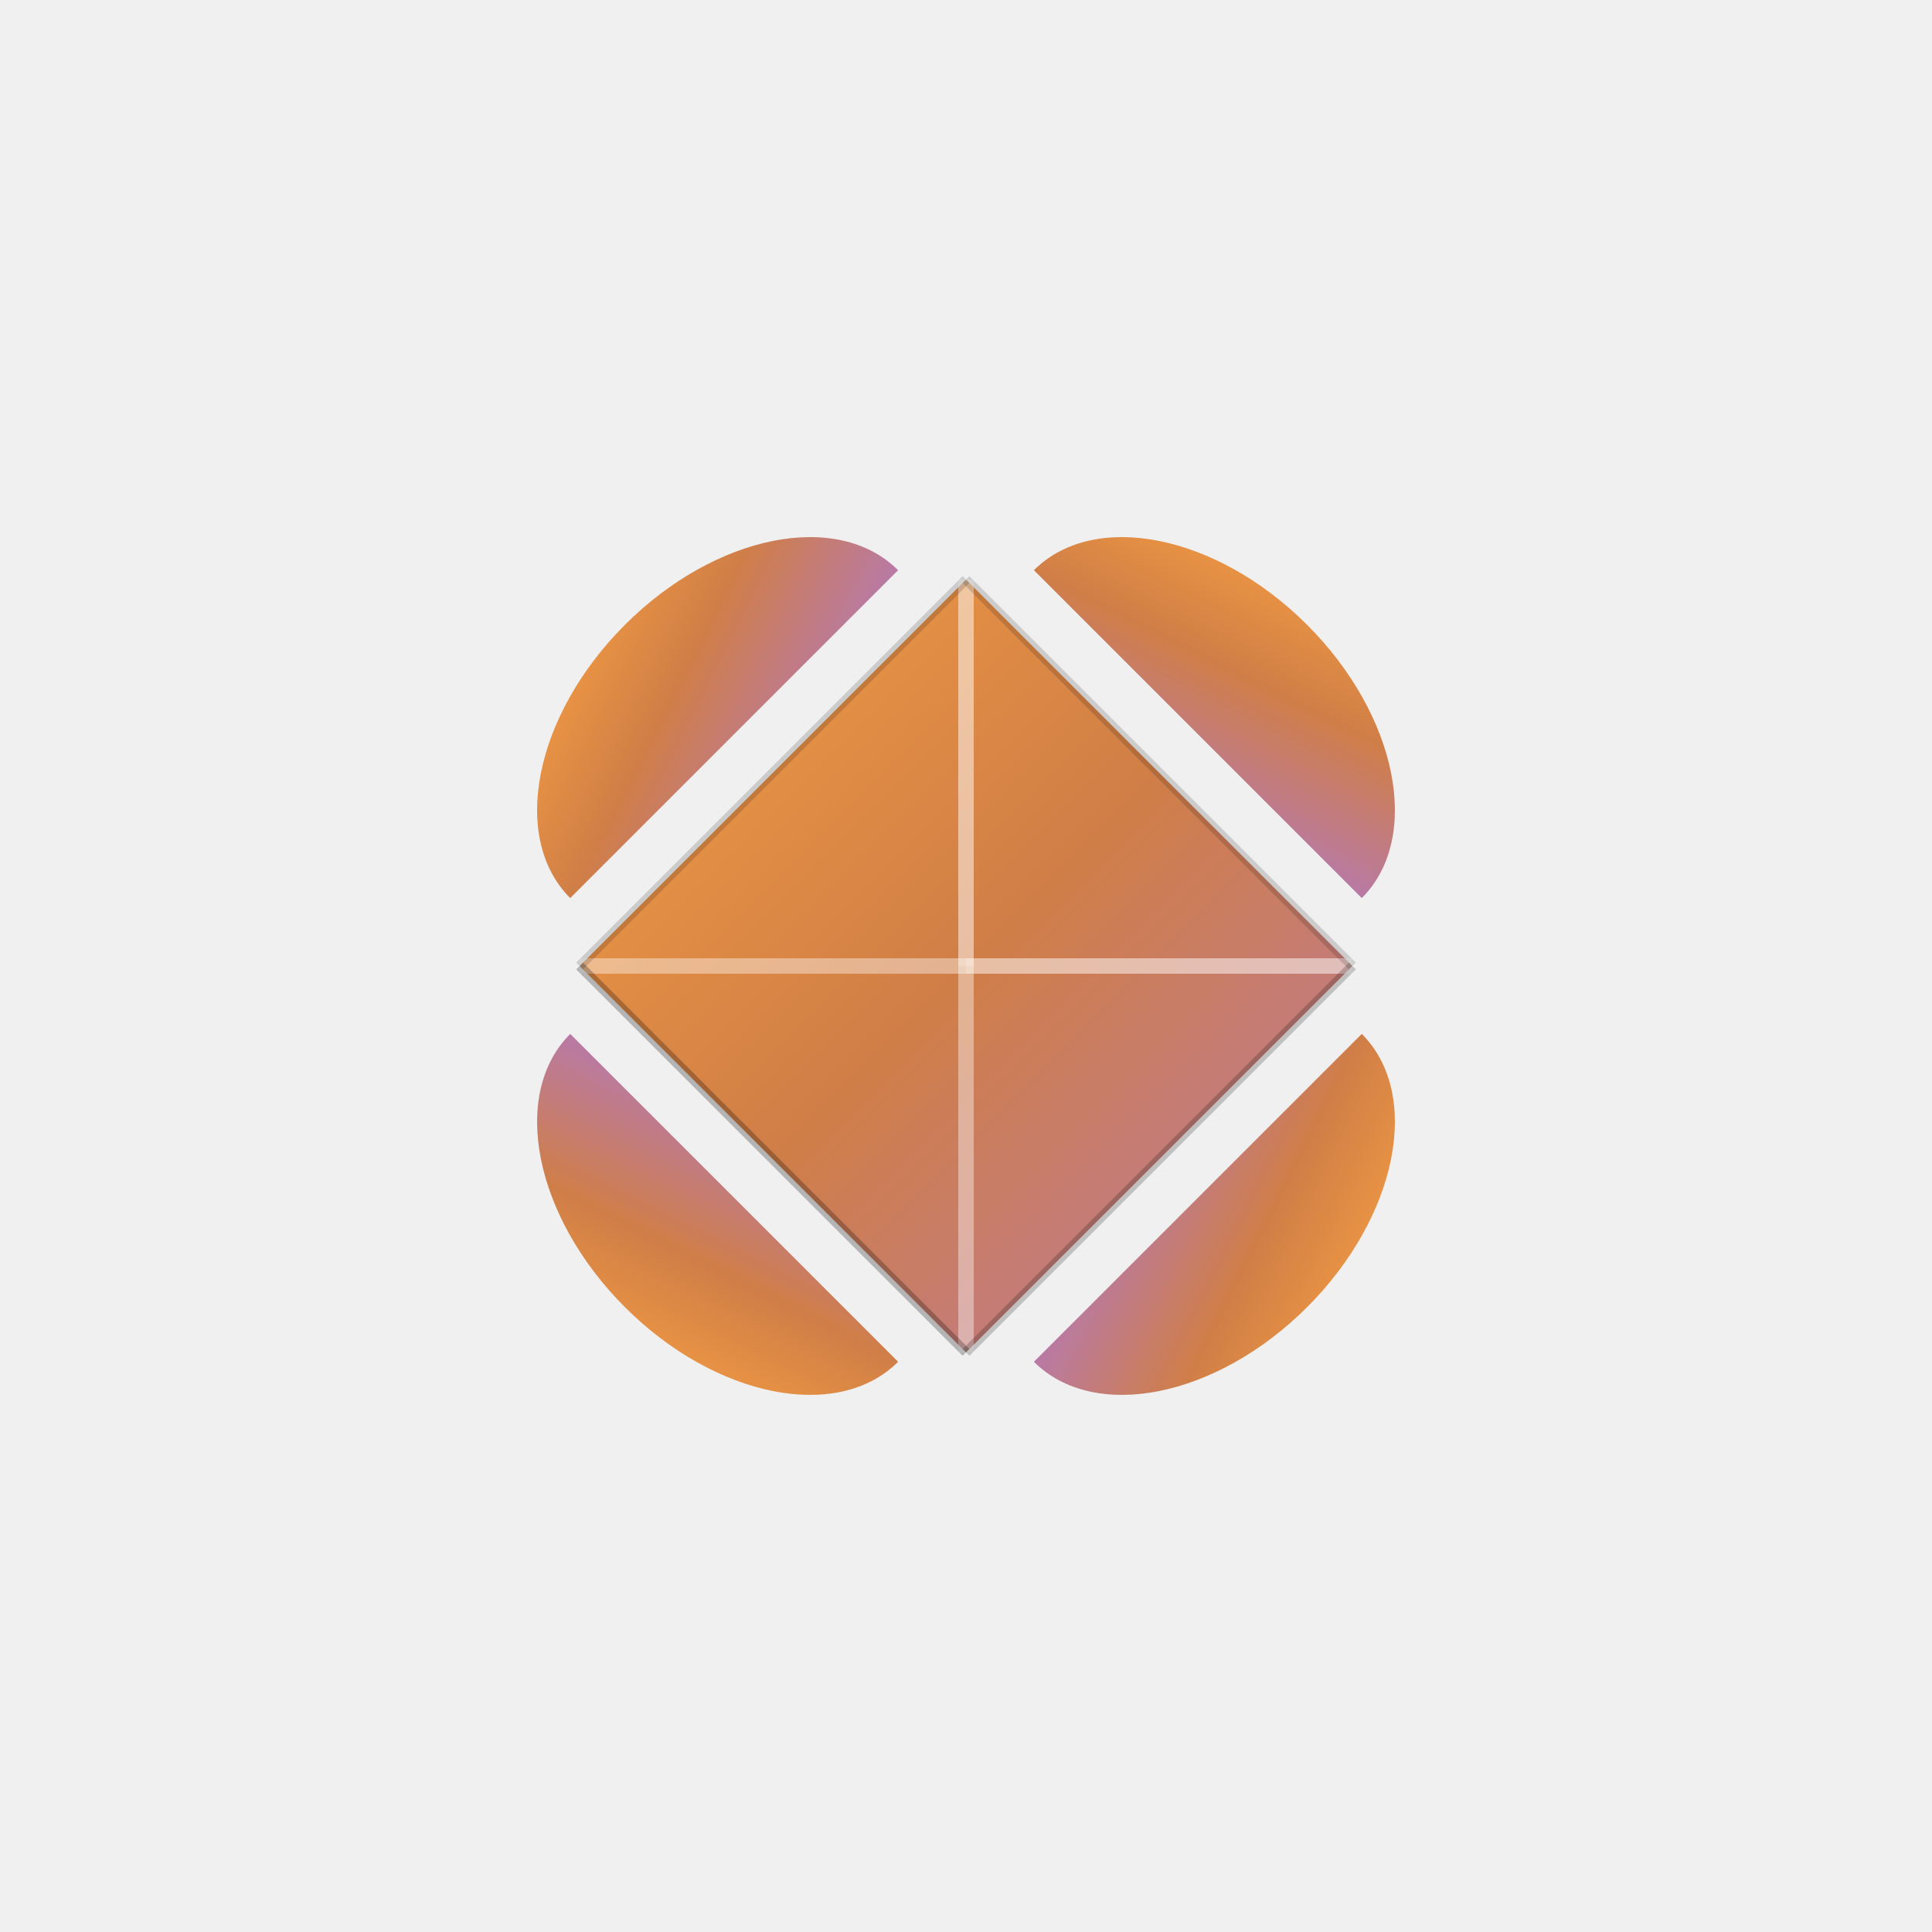
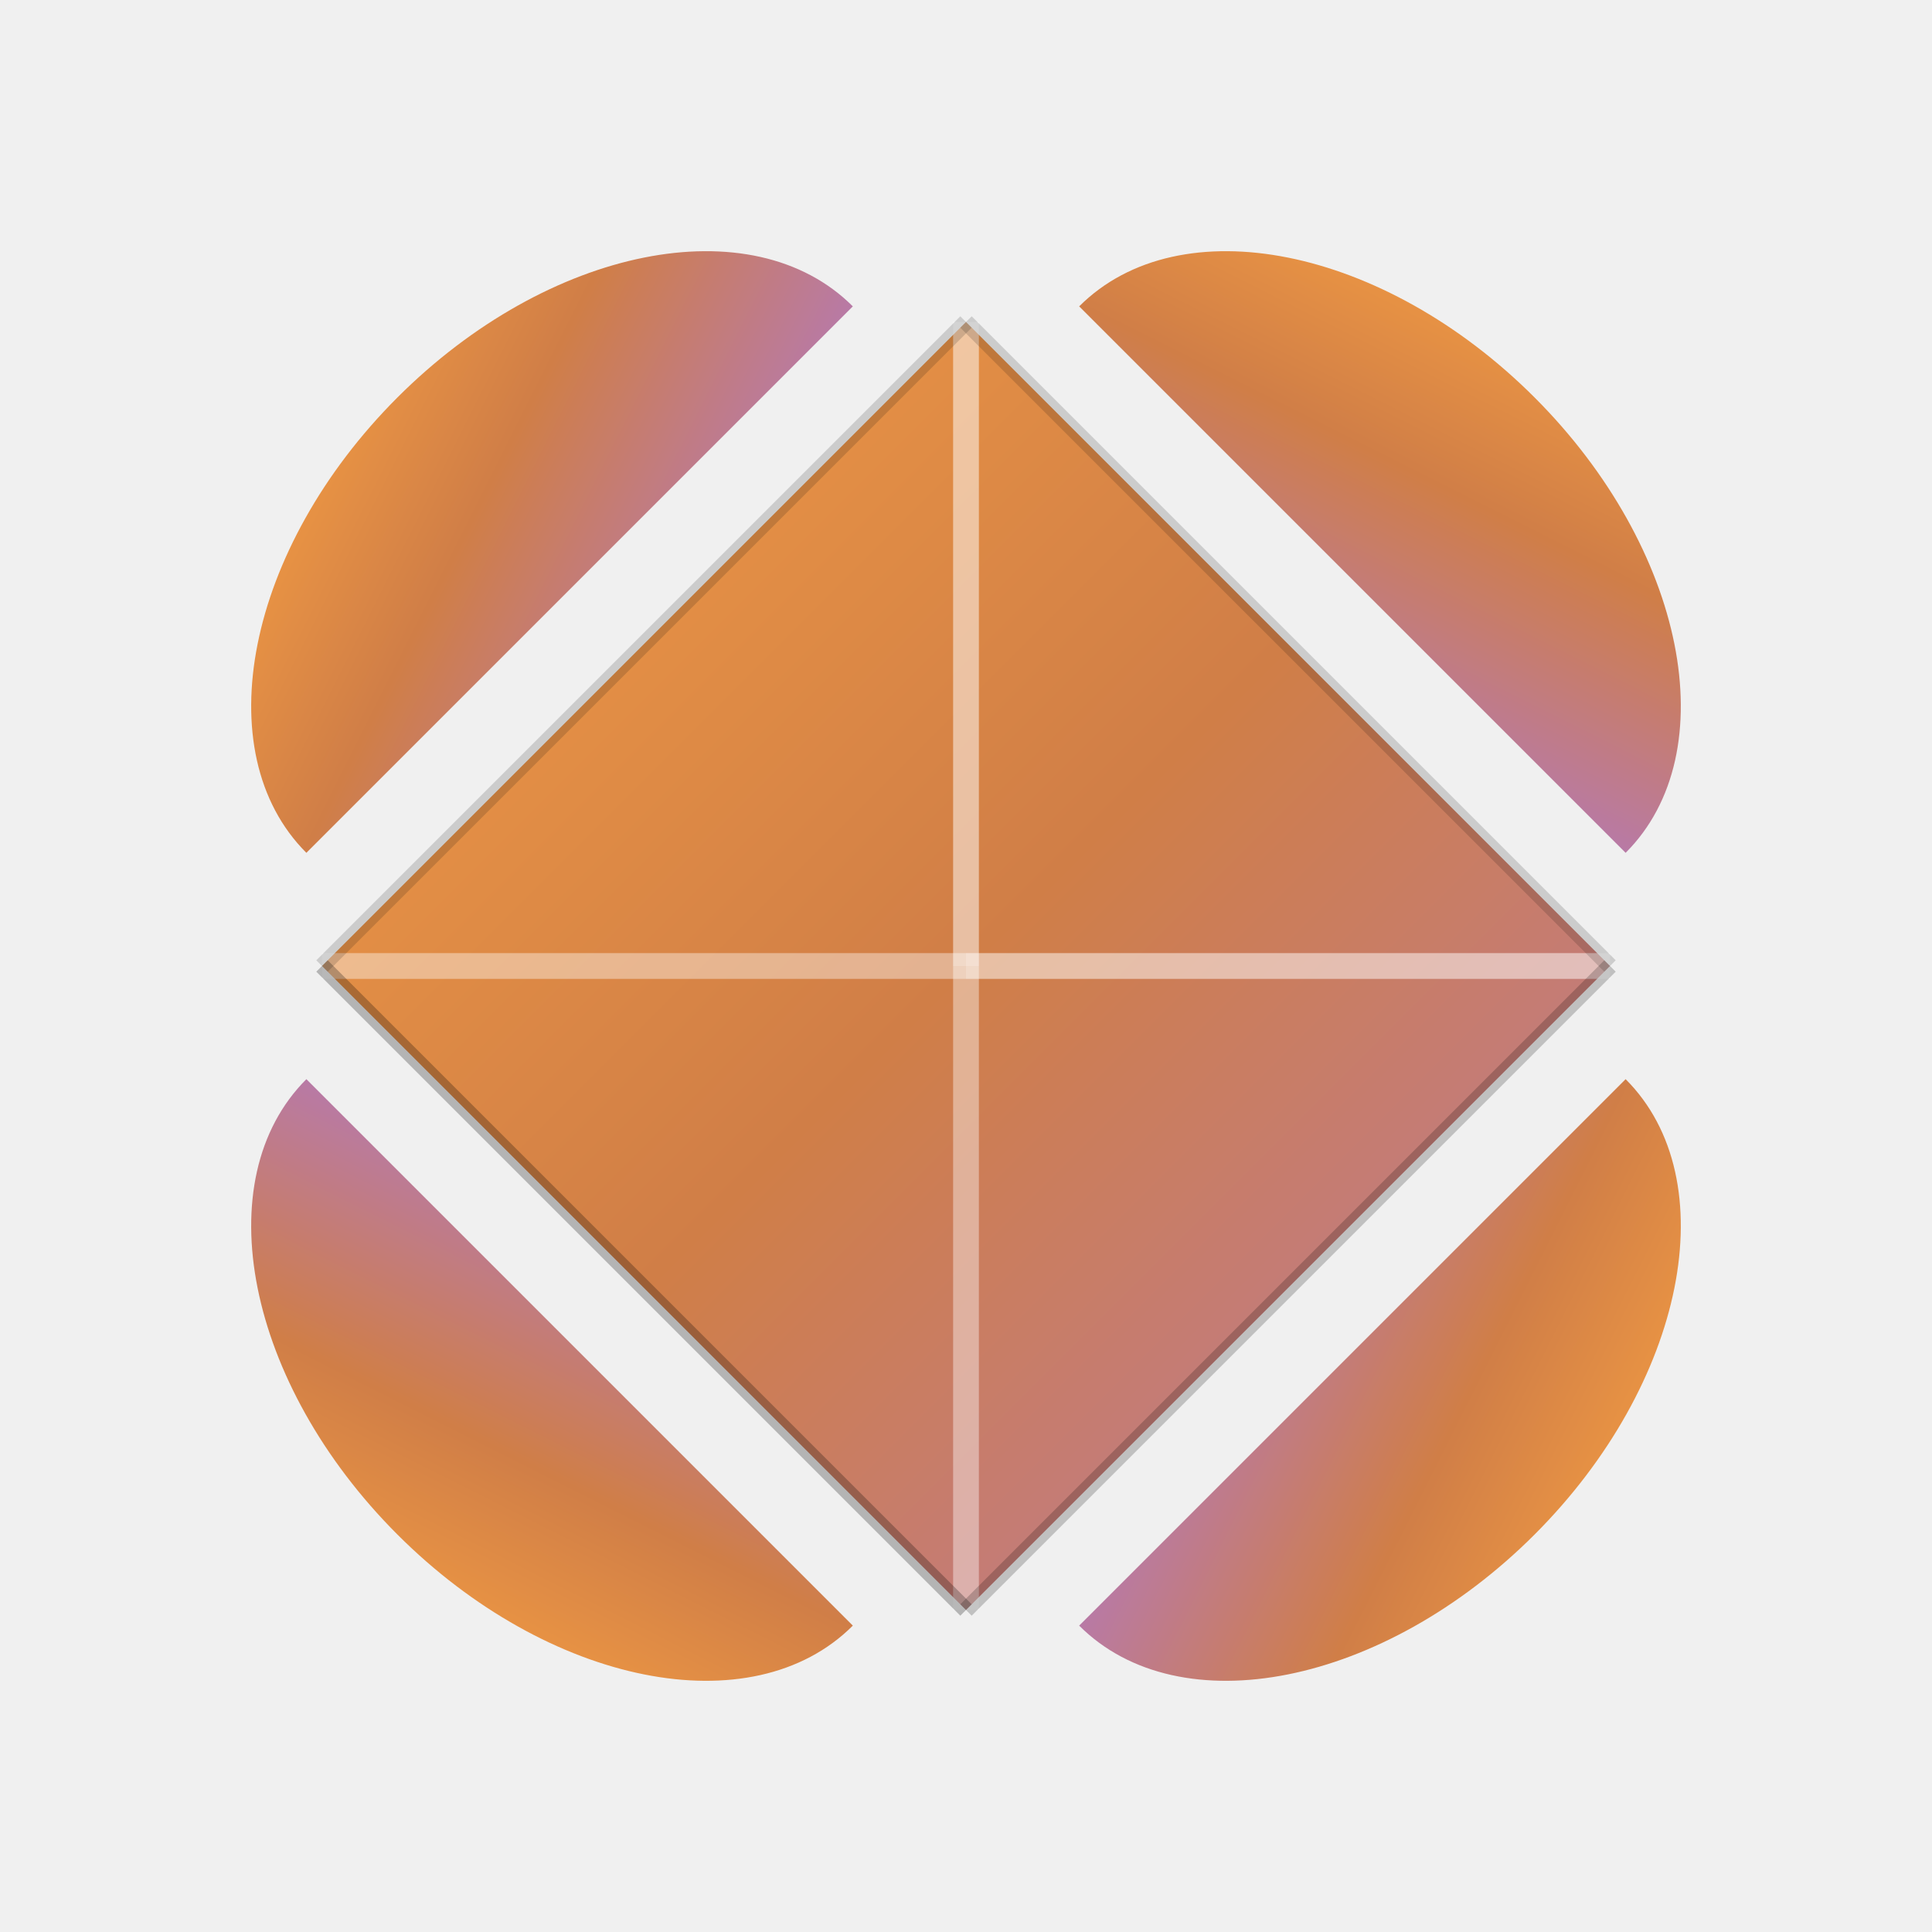
- <svg xmlns="http://www.w3.org/2000/svg" width="100" height="100" viewBox="0 0 100 100" fill="none">
+ <svg xmlns="http://www.w3.org/2000/svg" width="100" height="100" viewBox="20 20 60 60" fill="none">
  <g transform="translate(62, 38) rotate(45)">
    <path d="M -12 0 A 12 8 0 0 1 12 0 L 0 0 Z" fill="url(#gradientDiamond)" />
  </g>
  <g transform="translate(62, 62) rotate(135)">
    <path d="M -12 0 A 12 8 0 0 1 12 0 L 0 0 Z" fill="url(#gradientDiamond)" />
  </g>
  <g transform="translate(38, 62) rotate(225)">
    <path d="M -12 0 A 12 8 0 0 1 12 0 L 0 0 Z" fill="url(#gradientDiamond)" />
  </g>
  <g transform="translate(38, 38) rotate(315)">
    <path d="M -12 0 A 12 8 0 0 1 12 0 L 0 0 Z" fill="url(#gradientDiamond)" />
  </g>
  <g>
    <path d="M 50 30 L 70 50 L 50 70 L 30 50 Z" fill="url(#gradientDiamond)" />
    <line x1="50" y1="30" x2="50" y2="50" stroke="#ffffff" stroke-width="0.8" opacity="0.5" />
    <line x1="70" y1="50" x2="50" y2="50" stroke="#ffffff" stroke-width="0.8" opacity="0.5" />
    <line x1="50" y1="70" x2="50" y2="50" stroke="#ffffff" stroke-width="0.8" opacity="0.4" />
    <line x1="30" y1="50" x2="50" y2="50" stroke="#ffffff" stroke-width="0.8" opacity="0.4" />
    <line x1="50" y1="30" x2="70" y2="50" stroke="#000000" stroke-width="0.5" opacity="0.15" />
    <line x1="70" y1="50" x2="50" y2="70" stroke="#000000" stroke-width="0.5" opacity="0.2" />
    <line x1="50" y1="70" x2="30" y2="50" stroke="#000000" stroke-width="0.5" opacity="0.25" />
    <line x1="30" y1="50" x2="50" y2="30" stroke="#000000" stroke-width="0.5" opacity="0.15" />
  </g>
  <defs>
    <radialGradient id="gradientCore">
      <stop offset="0%" stop-color="#F59E42" />
      <stop offset="100%" stop-color="#D07E47" />
    </radialGradient>
    <linearGradient id="gradientDiamond" x1="0%" y1="0%" x2="100%" y2="100%">
      <stop offset="0%" stop-color="#F59E42" />
      <stop offset="50%" stop-color="#D07E47" />
      <stop offset="100%" stop-color="#B87AA6" />
    </linearGradient>
  </defs>
</svg>
